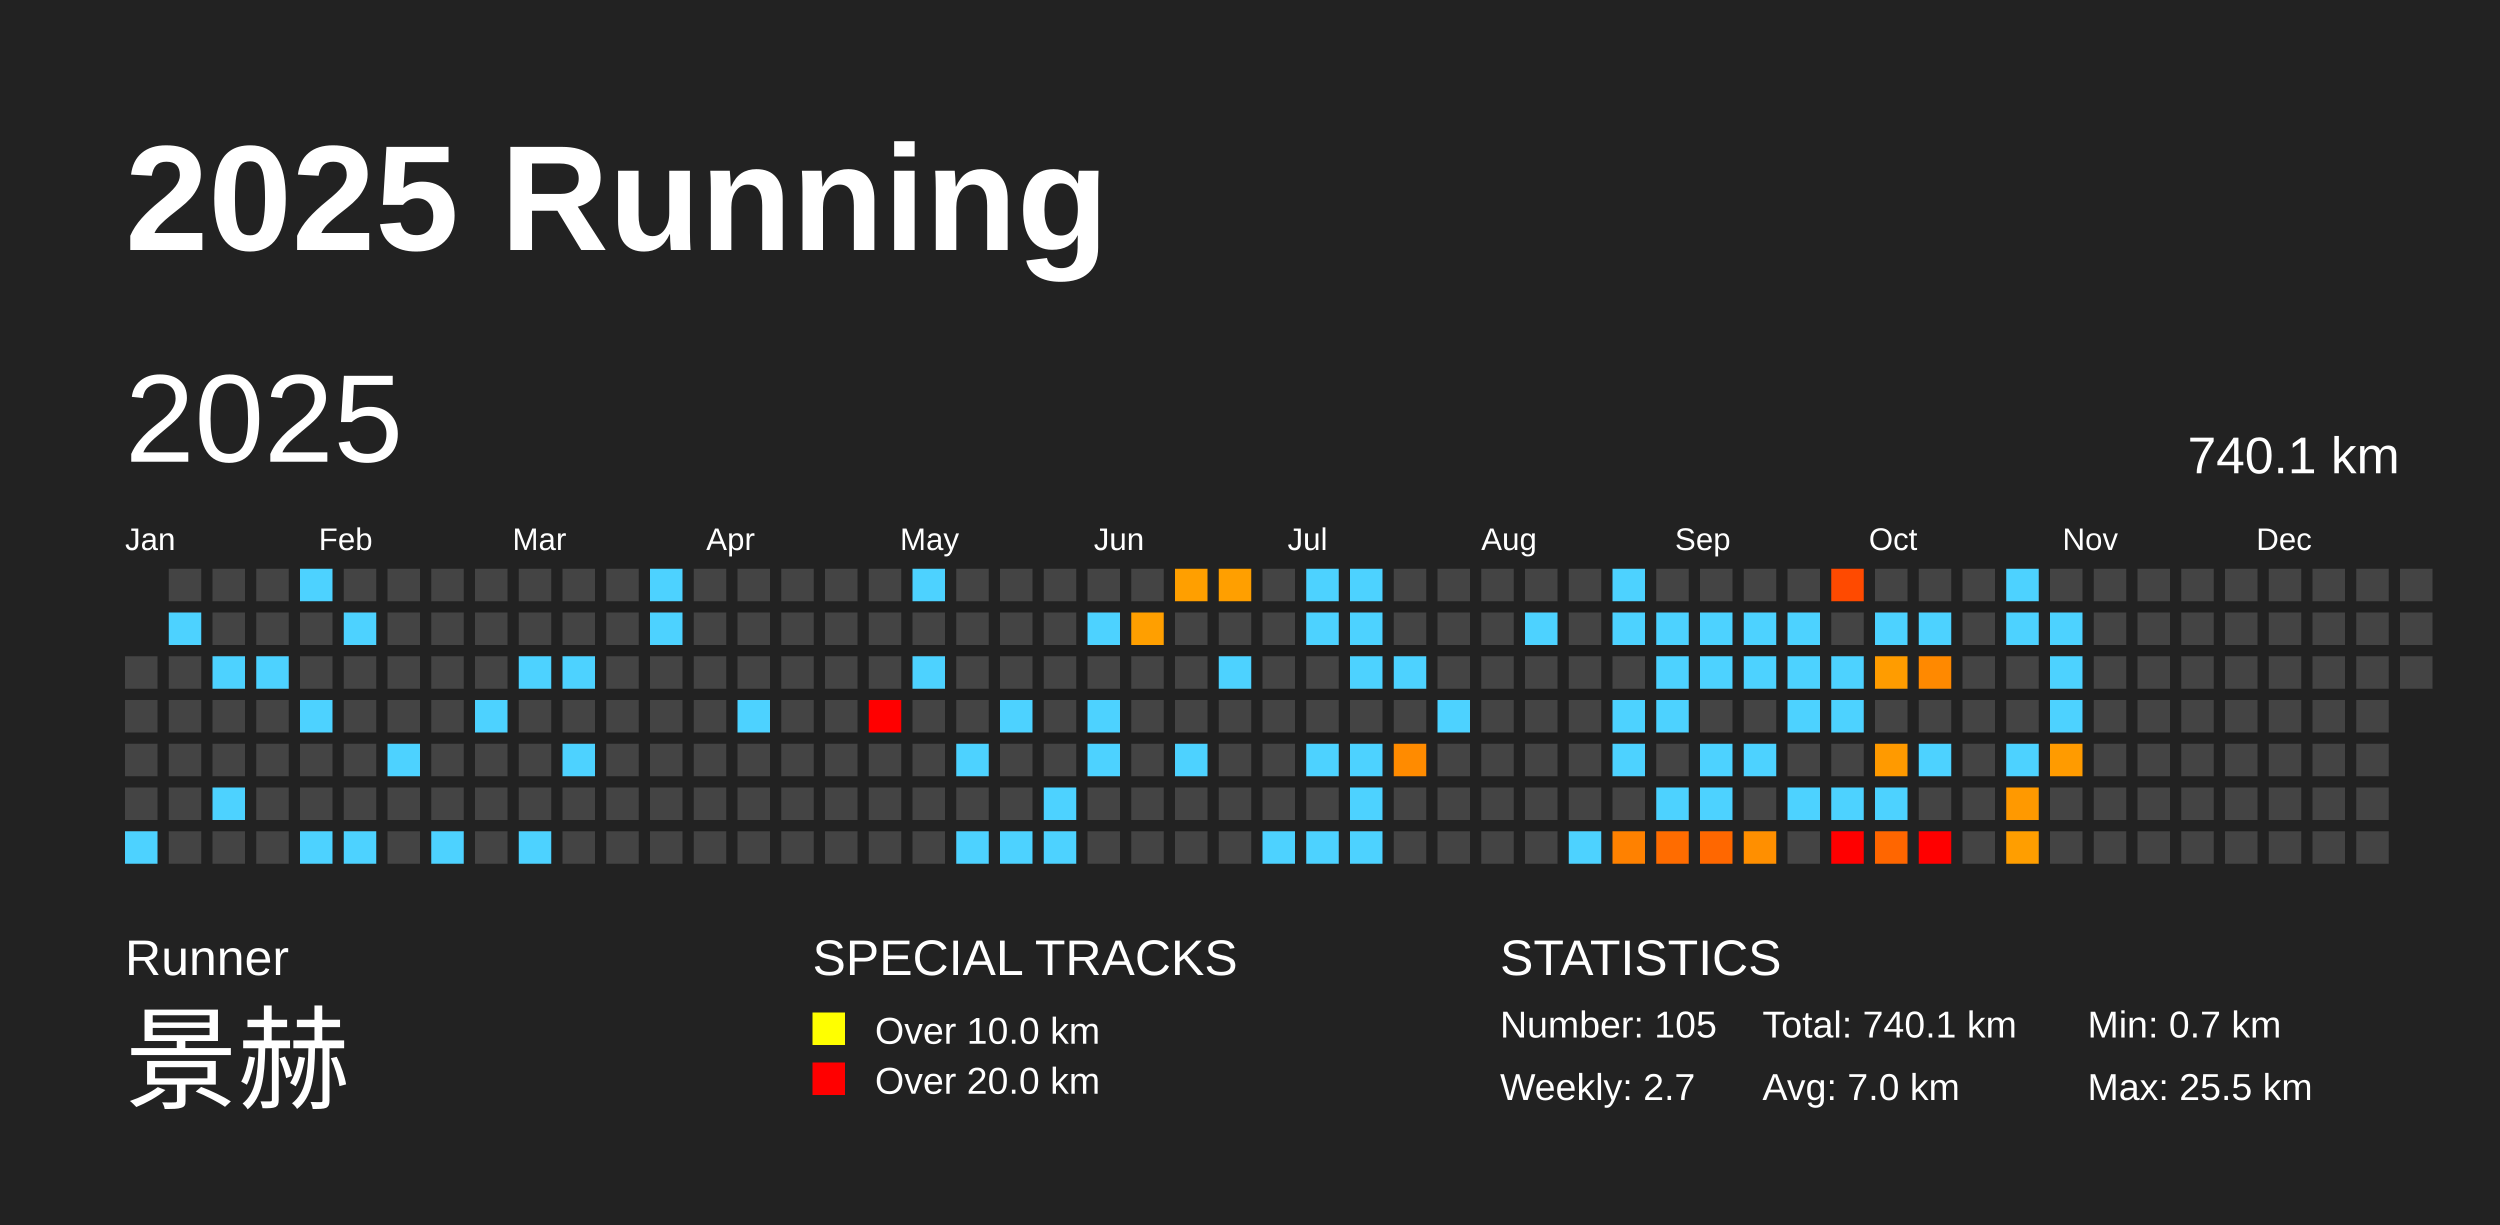
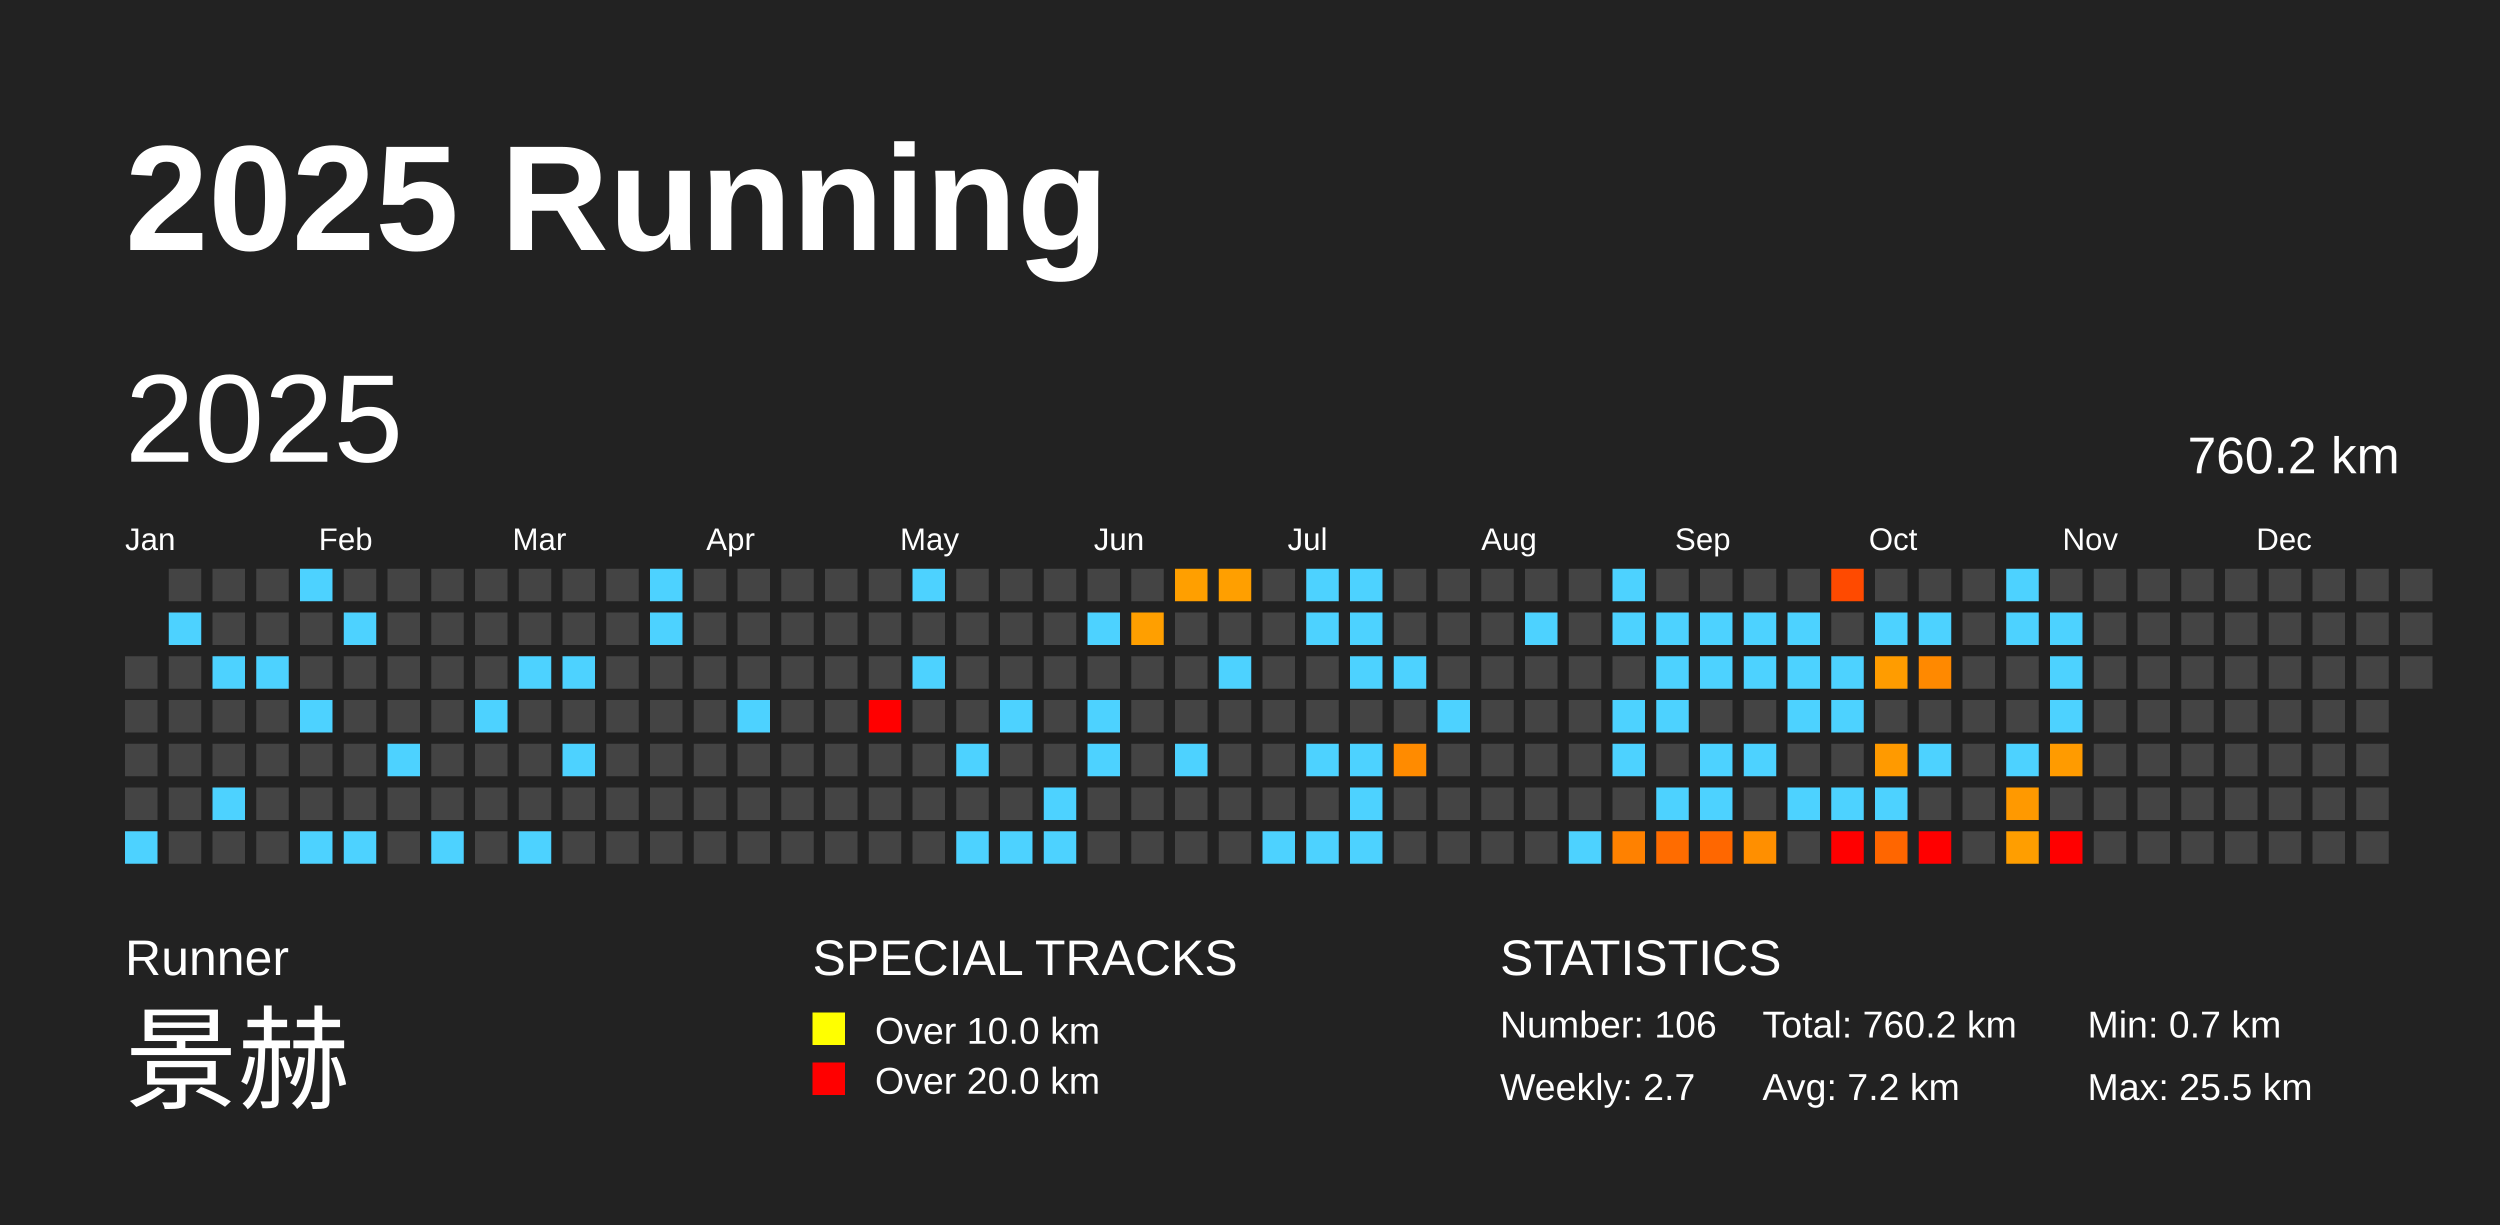
<svg xmlns="http://www.w3.org/2000/svg" baseProfile="full" height="98mm" version="1.1" viewBox="0,0,200,98" width="200mm">
  <defs />
  <rect fill="#222222" height="98" width="200" x="0" y="0" />
  <text fill="#FFFFFF" style="font-size:12px; font-family:Arial; font-weight:bold;" x="10" y="20">2025 Running</text>
  <text fill="#FFFFFF" style="font-size:4px; font-family:Arial" x="10" y="78">Runner</text>
  <text fill="#FFFFFF" style="font-size:9px; font-family:Arial" x="10" y="88">景赫</text>
  <text fill="#FFFFFF" style="font-size:4px; font-family:Arial" x="65" y="78">SPECIAL TRACKS</text>
  <rect fill="yellow" height="2.6" width="2.6" x="65" y="81" />
  <text fill="#FFFFFF" style="font-size:3px; font-family:Arial" x="70" y="83.5">Over 10.0 km</text>
  <rect fill="red" height="2.6" width="2.6" x="65" y="85" />
  <text fill="#FFFFFF" style="font-size:3px; font-family:Arial" x="70" y="87.5">Over 20.0 km</text>
  <text fill="#FFFFFF" style="font-size:4px; font-family:Arial" x="120" y="78">STATISTICS</text>
-   <text fill="#FFFFFF" style="font-size:3px; font-family:Arial" x="120" y="83">Number: 105</text>
+   <text fill="#FFFFFF" style="font-size:3px; font-family:Arial" x="120" y="83">Number: 106</text>
  <text fill="#FFFFFF" style="font-size:3px; font-family:Arial" x="120" y="88">Weekly: 2.7</text>
-   <text fill="#FFFFFF" style="font-size:3px; font-family:Arial" x="141" y="83">Total: 740.1 km</text>
-   <text fill="#FFFFFF" style="font-size:3px; font-family:Arial" x="141" y="88">Avg: 7.0 km</text>
+   <text fill="#FFFFFF" style="font-size:3px; font-family:Arial" x="141" y="83">Total: 760.2 km</text>
+   <text fill="#FFFFFF" style="font-size:3px; font-family:Arial" x="141" y="88">Avg: 7.2 km</text>
  <text fill="#FFFFFF" style="font-size:3px; font-family:Arial" x="167" y="83">Min: 0.7 km</text>
  <text fill="#FFFFFF" style="font-size:3px; font-family:Arial" x="167" y="88">Max: 25.5 km</text>
  <text dominant-baseline="hanging" fill="#FFFFFF" style="font-size:10.0px; font-family:Arial;" x="10" y="30">2025</text>
-   <text dominant-baseline="hanging" fill="#FFFFFF" style="font-size:4.125px; font-family:Arial;" x="175" y="35">740.1 km</text>
+   <text dominant-baseline="hanging" fill="#FFFFFF" style="font-size:4.125px; font-family:Arial;" x="175" y="35">760.2 km</text>
  <text fill="#FFFFFF" style="font-size:2.5px; font-family:Arial" x="10.0" y="44">Jan</text>
  <text fill="#FFFFFF" style="font-size:2.5px; font-family:Arial" x="25.5" y="44">Feb</text>
  <text fill="#FFFFFF" style="font-size:2.5px; font-family:Arial" x="41.0" y="44">Mar</text>
  <text fill="#FFFFFF" style="font-size:2.5px; font-family:Arial" x="56.5" y="44">Apr</text>
  <text fill="#FFFFFF" style="font-size:2.5px; font-family:Arial" x="72.0" y="44">May</text>
  <text fill="#FFFFFF" style="font-size:2.5px; font-family:Arial" x="87.5" y="44">Jun</text>
  <text fill="#FFFFFF" style="font-size:2.5px; font-family:Arial" x="103.0" y="44">Jul</text>
  <text fill="#FFFFFF" style="font-size:2.5px; font-family:Arial" x="118.5" y="44">Aug</text>
  <text fill="#FFFFFF" style="font-size:2.5px; font-family:Arial" x="134.0" y="44">Sep</text>
  <text fill="#FFFFFF" style="font-size:2.5px; font-family:Arial" x="149.5" y="44">Oct</text>
  <text fill="#FFFFFF" style="font-size:2.5px; font-family:Arial" x="165.0" y="44">Nov</text>
  <text fill="#FFFFFF" style="font-size:2.5px; font-family:Arial" x="180.5" y="44">Dec</text>
  <rect fill="#444444" height="2.6" width="2.6" x="10.0" y="52.5" />
  <rect fill="#444444" height="2.6" width="2.6" x="10.0" y="56.0" />
  <rect fill="#444444" height="2.6" width="2.6" x="10.0" y="59.5" />
  <rect fill="#444444" height="2.6" width="2.6" x="10.0" y="63.0" />
  <rect fill="#4dd2ff" height="2.6" width="2.6" x="10.0" y="66.5" />
  <rect fill="#444444" height="2.6" width="2.6" x="13.5" y="45.5" />
  <rect fill="#4dd2ff" height="2.6" width="2.6" x="13.5" y="49.0" />
  <rect fill="#444444" height="2.6" width="2.6" x="13.5" y="52.5" />
  <rect fill="#444444" height="2.6" width="2.6" x="13.5" y="56.0" />
  <rect fill="#444444" height="2.6" width="2.6" x="13.5" y="59.5" />
  <rect fill="#444444" height="2.6" width="2.6" x="13.5" y="63.0" />
  <rect fill="#444444" height="2.6" width="2.6" x="13.5" y="66.5" />
  <rect fill="#444444" height="2.6" width="2.6" x="17.0" y="45.5" />
  <rect fill="#444444" height="2.6" width="2.6" x="17.0" y="49.0" />
  <rect fill="#4dd2ff" height="2.6" width="2.6" x="17.0" y="52.5" />
  <rect fill="#444444" height="2.6" width="2.6" x="17.0" y="56.0" />
  <rect fill="#444444" height="2.6" width="2.6" x="17.0" y="59.5" />
  <rect fill="#4dd2ff" height="2.6" width="2.6" x="17.0" y="63.0" />
  <rect fill="#444444" height="2.6" width="2.6" x="17.0" y="66.5" />
  <rect fill="#444444" height="2.6" width="2.6" x="20.5" y="45.5" />
  <rect fill="#444444" height="2.6" width="2.6" x="20.5" y="49.0" />
  <rect fill="#4dd2ff" height="2.6" width="2.6" x="20.5" y="52.5" />
  <rect fill="#444444" height="2.6" width="2.6" x="20.5" y="56.0" />
  <rect fill="#444444" height="2.6" width="2.6" x="20.5" y="59.5" />
  <rect fill="#444444" height="2.6" width="2.6" x="20.5" y="63.0" />
  <rect fill="#444444" height="2.6" width="2.6" x="20.5" y="66.5" />
  <rect fill="#4dd2ff" height="2.6" width="2.6" x="24.0" y="45.5" />
  <rect fill="#444444" height="2.6" width="2.6" x="24.0" y="49.0" />
  <rect fill="#444444" height="2.6" width="2.6" x="24.0" y="52.5" />
  <rect fill="#4dd2ff" height="2.6" width="2.6" x="24.0" y="56.0" />
  <rect fill="#444444" height="2.6" width="2.6" x="24.0" y="59.5" />
  <rect fill="#444444" height="2.6" width="2.6" x="24.0" y="63.0" />
  <rect fill="#4dd2ff" height="2.6" width="2.6" x="24.0" y="66.5" />
  <rect fill="#444444" height="2.6" width="2.6" x="27.5" y="45.5" />
  <rect fill="#4dd2ff" height="2.6" width="2.6" x="27.5" y="49.0" />
  <rect fill="#444444" height="2.6" width="2.6" x="27.5" y="52.5" />
  <rect fill="#444444" height="2.6" width="2.6" x="27.5" y="56.0" />
  <rect fill="#444444" height="2.6" width="2.6" x="27.5" y="59.5" />
  <rect fill="#444444" height="2.6" width="2.6" x="27.5" y="63.0" />
  <rect fill="#4dd2ff" height="2.6" width="2.6" x="27.5" y="66.5" />
  <rect fill="#444444" height="2.6" width="2.6" x="31.0" y="45.5" />
  <rect fill="#444444" height="2.6" width="2.6" x="31.0" y="49.0" />
  <rect fill="#444444" height="2.6" width="2.6" x="31.0" y="52.5" />
  <rect fill="#444444" height="2.6" width="2.6" x="31.0" y="56.0" />
  <rect fill="#4dd2ff" height="2.6" width="2.6" x="31.0" y="59.5" />
  <rect fill="#444444" height="2.6" width="2.6" x="31.0" y="63.0" />
  <rect fill="#444444" height="2.6" width="2.6" x="31.0" y="66.5" />
  <rect fill="#444444" height="2.6" width="2.6" x="34.5" y="45.5" />
  <rect fill="#444444" height="2.6" width="2.6" x="34.5" y="49.0" />
  <rect fill="#444444" height="2.6" width="2.6" x="34.5" y="52.5" />
  <rect fill="#444444" height="2.6" width="2.6" x="34.5" y="56.0" />
  <rect fill="#444444" height="2.6" width="2.6" x="34.5" y="59.5" />
  <rect fill="#444444" height="2.6" width="2.6" x="34.5" y="63.0" />
  <rect fill="#4dd2ff" height="2.6" width="2.6" x="34.5" y="66.5" />
  <rect fill="#444444" height="2.6" width="2.6" x="38.0" y="45.5" />
  <rect fill="#444444" height="2.6" width="2.6" x="38.0" y="49.0" />
  <rect fill="#444444" height="2.6" width="2.6" x="38.0" y="52.5" />
  <rect fill="#4dd2ff" height="2.6" width="2.6" x="38.0" y="56.0" />
  <rect fill="#444444" height="2.6" width="2.6" x="38.0" y="59.5" />
  <rect fill="#444444" height="2.6" width="2.6" x="38.0" y="63.0" />
  <rect fill="#444444" height="2.6" width="2.6" x="38.0" y="66.5" />
  <rect fill="#444444" height="2.6" width="2.6" x="41.5" y="45.5" />
  <rect fill="#444444" height="2.6" width="2.6" x="41.5" y="49.0" />
  <rect fill="#4dd2ff" height="2.6" width="2.6" x="41.5" y="52.5" />
  <rect fill="#444444" height="2.6" width="2.6" x="41.5" y="56.0" />
  <rect fill="#444444" height="2.6" width="2.6" x="41.5" y="59.5" />
  <rect fill="#444444" height="2.6" width="2.6" x="41.5" y="63.0" />
  <rect fill="#4dd2ff" height="2.6" width="2.6" x="41.5" y="66.5" />
  <rect fill="#444444" height="2.6" width="2.6" x="45.0" y="45.5" />
  <rect fill="#444444" height="2.6" width="2.6" x="45.0" y="49.0" />
  <rect fill="#4dd2ff" height="2.6" width="2.6" x="45.0" y="52.5" />
  <rect fill="#444444" height="2.6" width="2.6" x="45.0" y="56.0" />
  <rect fill="#4dd2ff" height="2.6" width="2.6" x="45.0" y="59.5" />
  <rect fill="#444444" height="2.6" width="2.6" x="45.0" y="63.0" />
  <rect fill="#444444" height="2.6" width="2.6" x="45.0" y="66.5" />
  <rect fill="#444444" height="2.6" width="2.6" x="48.5" y="45.5" />
  <rect fill="#444444" height="2.6" width="2.6" x="48.5" y="49.0" />
  <rect fill="#444444" height="2.6" width="2.6" x="48.5" y="52.5" />
  <rect fill="#444444" height="2.6" width="2.6" x="48.5" y="56.0" />
  <rect fill="#444444" height="2.6" width="2.6" x="48.5" y="59.5" />
  <rect fill="#444444" height="2.6" width="2.6" x="48.5" y="63.0" />
  <rect fill="#444444" height="2.6" width="2.6" x="48.5" y="66.5" />
  <rect fill="#4dd2ff" height="2.6" width="2.6" x="52.0" y="45.5" />
  <rect fill="#4dd2ff" height="2.6" width="2.6" x="52.0" y="49.0" />
  <rect fill="#444444" height="2.6" width="2.6" x="52.0" y="52.5" />
  <rect fill="#444444" height="2.6" width="2.6" x="52.0" y="56.0" />
  <rect fill="#444444" height="2.6" width="2.6" x="52.0" y="59.5" />
  <rect fill="#444444" height="2.6" width="2.6" x="52.0" y="63.0" />
  <rect fill="#444444" height="2.6" width="2.6" x="52.0" y="66.5" />
  <rect fill="#444444" height="2.6" width="2.6" x="55.5" y="45.5" />
  <rect fill="#444444" height="2.6" width="2.6" x="55.5" y="49.0" />
  <rect fill="#444444" height="2.6" width="2.6" x="55.5" y="52.5" />
  <rect fill="#444444" height="2.6" width="2.6" x="55.5" y="56.0" />
  <rect fill="#444444" height="2.6" width="2.6" x="55.5" y="59.5" />
  <rect fill="#444444" height="2.6" width="2.6" x="55.5" y="63.0" />
  <rect fill="#444444" height="2.6" width="2.6" x="55.5" y="66.5" />
  <rect fill="#444444" height="2.6" width="2.6" x="59.0" y="45.5" />
  <rect fill="#444444" height="2.6" width="2.6" x="59.0" y="49.0" />
  <rect fill="#444444" height="2.6" width="2.6" x="59.0" y="52.5" />
  <rect fill="#4dd2ff" height="2.6" width="2.6" x="59.0" y="56.0" />
  <rect fill="#444444" height="2.6" width="2.6" x="59.0" y="59.5" />
  <rect fill="#444444" height="2.6" width="2.6" x="59.0" y="63.0" />
  <rect fill="#444444" height="2.6" width="2.6" x="59.0" y="66.5" />
  <rect fill="#444444" height="2.6" width="2.6" x="62.5" y="45.5" />
  <rect fill="#444444" height="2.6" width="2.6" x="62.5" y="49.0" />
  <rect fill="#444444" height="2.6" width="2.6" x="62.5" y="52.5" />
  <rect fill="#444444" height="2.6" width="2.6" x="62.5" y="56.0" />
  <rect fill="#444444" height="2.6" width="2.6" x="62.5" y="59.5" />
  <rect fill="#444444" height="2.6" width="2.6" x="62.5" y="63.0" />
  <rect fill="#444444" height="2.6" width="2.6" x="62.5" y="66.5" />
  <rect fill="#444444" height="2.6" width="2.6" x="66.0" y="45.5" />
  <rect fill="#444444" height="2.6" width="2.6" x="66.0" y="49.0" />
  <rect fill="#444444" height="2.6" width="2.6" x="66.0" y="52.5" />
  <rect fill="#444444" height="2.6" width="2.6" x="66.0" y="56.0" />
  <rect fill="#444444" height="2.6" width="2.6" x="66.0" y="59.5" />
  <rect fill="#444444" height="2.6" width="2.6" x="66.0" y="63.0" />
  <rect fill="#444444" height="2.6" width="2.6" x="66.0" y="66.5" />
  <rect fill="#444444" height="2.6" width="2.6" x="69.5" y="45.5" />
  <rect fill="#444444" height="2.6" width="2.6" x="69.5" y="49.0" />
  <rect fill="#444444" height="2.6" width="2.6" x="69.5" y="52.5" />
  <rect fill="red" height="2.6" width="2.6" x="69.5" y="56.0" />
  <rect fill="#444444" height="2.6" width="2.6" x="69.5" y="59.5" />
  <rect fill="#444444" height="2.6" width="2.6" x="69.5" y="63.0" />
  <rect fill="#444444" height="2.6" width="2.6" x="69.5" y="66.5" />
  <rect fill="#4dd2ff" height="2.6" width="2.6" x="73.0" y="45.5" />
  <rect fill="#444444" height="2.6" width="2.6" x="73.0" y="49.0" />
  <rect fill="#4dd2ff" height="2.6" width="2.6" x="73.0" y="52.5" />
  <rect fill="#444444" height="2.6" width="2.6" x="73.0" y="56.0" />
  <rect fill="#444444" height="2.6" width="2.6" x="73.0" y="59.5" />
  <rect fill="#444444" height="2.6" width="2.6" x="73.0" y="63.0" />
  <rect fill="#444444" height="2.6" width="2.6" x="73.0" y="66.5" />
  <rect fill="#444444" height="2.6" width="2.6" x="76.5" y="45.5" />
  <rect fill="#444444" height="2.6" width="2.6" x="76.5" y="49.0" />
  <rect fill="#444444" height="2.6" width="2.6" x="76.5" y="52.5" />
  <rect fill="#444444" height="2.6" width="2.6" x="76.5" y="56.0" />
  <rect fill="#4dd2ff" height="2.6" width="2.6" x="76.5" y="59.5" />
  <rect fill="#444444" height="2.6" width="2.6" x="76.5" y="63.0" />
  <rect fill="#4dd2ff" height="2.6" width="2.6" x="76.5" y="66.5" />
  <rect fill="#444444" height="2.6" width="2.6" x="80.0" y="45.5" />
  <rect fill="#444444" height="2.6" width="2.6" x="80.0" y="49.0" />
  <rect fill="#444444" height="2.6" width="2.6" x="80.0" y="52.5" />
  <rect fill="#4dd2ff" height="2.6" width="2.6" x="80.0" y="56.0" />
  <rect fill="#444444" height="2.6" width="2.6" x="80.0" y="59.5" />
  <rect fill="#444444" height="2.6" width="2.6" x="80.0" y="63.0" />
  <rect fill="#4dd2ff" height="2.6" width="2.6" x="80.0" y="66.5" />
  <rect fill="#444444" height="2.6" width="2.6" x="83.5" y="45.5" />
  <rect fill="#444444" height="2.6" width="2.6" x="83.5" y="49.0" />
  <rect fill="#444444" height="2.6" width="2.6" x="83.5" y="52.5" />
  <rect fill="#444444" height="2.6" width="2.6" x="83.5" y="56.0" />
  <rect fill="#444444" height="2.6" width="2.6" x="83.5" y="59.5" />
  <rect fill="#4dd2ff" height="2.6" width="2.6" x="83.5" y="63.0" />
  <rect fill="#4dd2ff" height="2.6" width="2.6" x="83.5" y="66.5" />
  <rect fill="#444444" height="2.6" width="2.6" x="87.0" y="45.5" />
  <rect fill="#4dd2ff" height="2.6" width="2.6" x="87.0" y="49.0" />
  <rect fill="#444444" height="2.6" width="2.6" x="87.0" y="52.5" />
  <rect fill="#4dd2ff" height="2.6" width="2.6" x="87.0" y="56.0" />
  <rect fill="#4dd2ff" height="2.6" width="2.6" x="87.0" y="59.5" />
  <rect fill="#444444" height="2.6" width="2.6" x="87.0" y="63.0" />
  <rect fill="#444444" height="2.6" width="2.6" x="87.0" y="66.5" />
  <rect fill="#444444" height="2.6" width="2.6" x="90.5" y="45.5" />
  <rect fill="#ff9f00" height="2.6" width="2.6" x="90.5" y="49.0" />
  <rect fill="#444444" height="2.6" width="2.6" x="90.5" y="52.5" />
  <rect fill="#444444" height="2.6" width="2.6" x="90.5" y="56.0" />
  <rect fill="#444444" height="2.6" width="2.6" x="90.5" y="59.5" />
  <rect fill="#444444" height="2.6" width="2.6" x="90.5" y="63.0" />
  <rect fill="#444444" height="2.6" width="2.6" x="90.5" y="66.5" />
  <rect fill="#ff9f00" height="2.6" width="2.6" x="94.0" y="45.5" />
  <rect fill="#444444" height="2.6" width="2.6" x="94.0" y="49.0" />
  <rect fill="#444444" height="2.6" width="2.6" x="94.0" y="52.5" />
  <rect fill="#444444" height="2.6" width="2.6" x="94.0" y="56.0" />
  <rect fill="#4dd2ff" height="2.6" width="2.6" x="94.0" y="59.5" />
  <rect fill="#444444" height="2.6" width="2.6" x="94.0" y="63.0" />
  <rect fill="#444444" height="2.6" width="2.6" x="94.0" y="66.5" />
  <rect fill="#ff9f00" height="2.6" width="2.6" x="97.5" y="45.5" />
  <rect fill="#444444" height="2.6" width="2.6" x="97.5" y="49.0" />
  <rect fill="#4dd2ff" height="2.6" width="2.6" x="97.5" y="52.5" />
  <rect fill="#444444" height="2.6" width="2.6" x="97.5" y="56.0" />
  <rect fill="#444444" height="2.6" width="2.6" x="97.5" y="59.5" />
  <rect fill="#444444" height="2.6" width="2.6" x="97.5" y="63.0" />
  <rect fill="#444444" height="2.6" width="2.6" x="97.5" y="66.5" />
  <rect fill="#444444" height="2.6" width="2.6" x="101.0" y="45.5" />
  <rect fill="#444444" height="2.6" width="2.6" x="101.0" y="49.0" />
  <rect fill="#444444" height="2.6" width="2.6" x="101.0" y="52.5" />
  <rect fill="#444444" height="2.6" width="2.6" x="101.0" y="56.0" />
  <rect fill="#444444" height="2.6" width="2.6" x="101.0" y="59.5" />
  <rect fill="#444444" height="2.6" width="2.6" x="101.0" y="63.0" />
  <rect fill="#4dd2ff" height="2.6" width="2.6" x="101.0" y="66.5" />
  <rect fill="#4dd2ff" height="2.6" width="2.6" x="104.5" y="45.5" />
  <rect fill="#4dd2ff" height="2.6" width="2.6" x="104.5" y="49.0" />
  <rect fill="#444444" height="2.6" width="2.6" x="104.5" y="52.5" />
  <rect fill="#444444" height="2.6" width="2.6" x="104.5" y="56.0" />
  <rect fill="#4dd2ff" height="2.6" width="2.6" x="104.5" y="59.5" />
  <rect fill="#444444" height="2.6" width="2.6" x="104.5" y="63.0" />
  <rect fill="#4dd2ff" height="2.6" width="2.6" x="104.5" y="66.5" />
  <rect fill="#4dd2ff" height="2.6" width="2.6" x="108.0" y="45.5" />
  <rect fill="#4dd2ff" height="2.6" width="2.6" x="108.0" y="49.0" />
  <rect fill="#4dd2ff" height="2.6" width="2.6" x="108.0" y="52.5" />
  <rect fill="#444444" height="2.6" width="2.6" x="108.0" y="56.0" />
  <rect fill="#4dd2ff" height="2.6" width="2.6" x="108.0" y="59.5" />
  <rect fill="#4dd2ff" height="2.6" width="2.6" x="108.0" y="63.0" />
  <rect fill="#4dd2ff" height="2.6" width="2.6" x="108.0" y="66.5" />
  <rect fill="#444444" height="2.6" width="2.6" x="111.5" y="45.5" />
  <rect fill="#444444" height="2.6" width="2.6" x="111.5" y="49.0" />
  <rect fill="#4dd2ff" height="2.6" width="2.6" x="111.5" y="52.5" />
  <rect fill="#444444" height="2.6" width="2.6" x="111.5" y="56.0" />
  <rect fill="#ff8b00" height="2.6" width="2.6" x="111.5" y="59.5" />
  <rect fill="#444444" height="2.6" width="2.6" x="111.5" y="63.0" />
  <rect fill="#444444" height="2.6" width="2.6" x="111.5" y="66.5" />
  <rect fill="#444444" height="2.6" width="2.6" x="115.0" y="45.5" />
  <rect fill="#444444" height="2.6" width="2.6" x="115.0" y="49.0" />
  <rect fill="#444444" height="2.6" width="2.6" x="115.0" y="52.5" />
  <rect fill="#4dd2ff" height="2.6" width="2.6" x="115.0" y="56.0" />
  <rect fill="#444444" height="2.6" width="2.6" x="115.0" y="59.5" />
  <rect fill="#444444" height="2.6" width="2.6" x="115.0" y="63.0" />
  <rect fill="#444444" height="2.6" width="2.6" x="115.0" y="66.5" />
  <rect fill="#444444" height="2.6" width="2.6" x="118.5" y="45.5" />
  <rect fill="#444444" height="2.6" width="2.6" x="118.5" y="49.0" />
  <rect fill="#444444" height="2.6" width="2.6" x="118.5" y="52.5" />
  <rect fill="#444444" height="2.6" width="2.6" x="118.5" y="56.0" />
  <rect fill="#444444" height="2.6" width="2.6" x="118.5" y="59.5" />
  <rect fill="#444444" height="2.6" width="2.6" x="118.5" y="63.0" />
  <rect fill="#444444" height="2.6" width="2.6" x="118.5" y="66.5" />
  <rect fill="#444444" height="2.6" width="2.6" x="122.0" y="45.5" />
  <rect fill="#4dd2ff" height="2.6" width="2.6" x="122.0" y="49.0" />
  <rect fill="#444444" height="2.6" width="2.6" x="122.0" y="52.5" />
  <rect fill="#444444" height="2.6" width="2.6" x="122.0" y="56.0" />
  <rect fill="#444444" height="2.6" width="2.6" x="122.0" y="59.5" />
  <rect fill="#444444" height="2.6" width="2.6" x="122.0" y="63.0" />
  <rect fill="#444444" height="2.6" width="2.6" x="122.0" y="66.5" />
  <rect fill="#444444" height="2.6" width="2.6" x="125.5" y="45.5" />
  <rect fill="#444444" height="2.6" width="2.6" x="125.5" y="49.0" />
  <rect fill="#444444" height="2.6" width="2.6" x="125.5" y="52.5" />
  <rect fill="#444444" height="2.6" width="2.6" x="125.5" y="56.0" />
  <rect fill="#444444" height="2.6" width="2.6" x="125.5" y="59.5" />
  <rect fill="#444444" height="2.6" width="2.6" x="125.5" y="63.0" />
  <rect fill="#4dd2ff" height="2.6" width="2.6" x="125.5" y="66.5" />
  <rect fill="#4dd2ff" height="2.6" width="2.6" x="129.0" y="45.5" />
  <rect fill="#4dd2ff" height="2.6" width="2.6" x="129.0" y="49.0" />
  <rect fill="#444444" height="2.6" width="2.6" x="129.0" y="52.5" />
  <rect fill="#4dd2ff" height="2.6" width="2.6" x="129.0" y="56.0" />
  <rect fill="#4dd2ff" height="2.6" width="2.6" x="129.0" y="59.5" />
  <rect fill="#444444" height="2.6" width="2.6" x="129.0" y="63.0" />
  <rect fill="#ff8100" height="2.6" width="2.6" x="129.0" y="66.5" />
  <rect fill="#444444" height="2.6" width="2.6" x="132.5" y="45.5" />
  <rect fill="#4dd2ff" height="2.6" width="2.6" x="132.5" y="49.0" />
  <rect fill="#4dd2ff" height="2.6" width="2.6" x="132.5" y="52.5" />
  <rect fill="#4dd2ff" height="2.6" width="2.6" x="132.5" y="56.0" />
  <rect fill="#444444" height="2.6" width="2.6" x="132.5" y="59.5" />
  <rect fill="#4dd2ff" height="2.6" width="2.6" x="132.5" y="63.0" />
  <rect fill="#ff6c00" height="2.6" width="2.6" x="132.5" y="66.5" />
  <rect fill="#444444" height="2.6" width="2.6" x="136.0" y="45.5" />
  <rect fill="#4dd2ff" height="2.6" width="2.6" x="136.0" y="49.0" />
  <rect fill="#4dd2ff" height="2.6" width="2.6" x="136.0" y="52.5" />
  <rect fill="#444444" height="2.6" width="2.6" x="136.0" y="56.0" />
  <rect fill="#4dd2ff" height="2.6" width="2.6" x="136.0" y="59.5" />
  <rect fill="#4dd2ff" height="2.6" width="2.6" x="136.0" y="63.0" />
  <rect fill="#ff6700" height="2.6" width="2.6" x="136.0" y="66.5" />
  <rect fill="#444444" height="2.6" width="2.6" x="139.5" y="45.5" />
  <rect fill="#4dd2ff" height="2.6" width="2.6" x="139.5" y="49.0" />
  <rect fill="#4dd2ff" height="2.6" width="2.6" x="139.5" y="52.5" />
  <rect fill="#444444" height="2.6" width="2.6" x="139.5" y="56.0" />
  <rect fill="#4dd2ff" height="2.6" width="2.6" x="139.5" y="59.5" />
  <rect fill="#444444" height="2.6" width="2.6" x="139.5" y="63.0" />
  <rect fill="#ff8f00" height="2.6" width="2.6" x="139.5" y="66.5" />
  <rect fill="#444444" height="2.6" width="2.6" x="143.0" y="45.5" />
  <rect fill="#4dd2ff" height="2.6" width="2.6" x="143.0" y="49.0" />
  <rect fill="#4dd2ff" height="2.6" width="2.6" x="143.0" y="52.5" />
  <rect fill="#4dd2ff" height="2.6" width="2.6" x="143.0" y="56.0" />
  <rect fill="#444444" height="2.6" width="2.6" x="143.0" y="59.5" />
  <rect fill="#4dd2ff" height="2.6" width="2.6" x="143.0" y="63.0" />
  <rect fill="#444444" height="2.6" width="2.6" x="143.0" y="66.5" />
  <rect fill="#ff4a00" height="2.6" width="2.6" x="146.5" y="45.5" />
  <rect fill="#444444" height="2.6" width="2.6" x="146.5" y="49.0" />
  <rect fill="#4dd2ff" height="2.6" width="2.6" x="146.5" y="52.5" />
  <rect fill="#4dd2ff" height="2.6" width="2.6" x="146.5" y="56.0" />
  <rect fill="#444444" height="2.6" width="2.6" x="146.5" y="59.5" />
  <rect fill="#4dd2ff" height="2.6" width="2.6" x="146.5" y="63.0" />
  <rect fill="red" height="2.6" width="2.6" x="146.5" y="66.5" />
  <rect fill="#444444" height="2.6" width="2.6" x="150.0" y="45.5" />
  <rect fill="#4dd2ff" height="2.6" width="2.6" x="150.0" y="49.0" />
  <rect fill="#ff9c00" height="2.6" width="2.6" x="150.0" y="52.5" />
  <rect fill="#444444" height="2.6" width="2.6" x="150.0" y="56.0" />
  <rect fill="#ff9a00" height="2.6" width="2.6" x="150.0" y="59.5" />
  <rect fill="#4dd2ff" height="2.6" width="2.6" x="150.0" y="63.0" />
  <rect fill="#ff6600" height="2.6" width="2.6" x="150.0" y="66.5" />
  <rect fill="#444444" height="2.6" width="2.6" x="153.5" y="45.5" />
  <rect fill="#4dd2ff" height="2.6" width="2.6" x="153.5" y="49.0" />
  <rect fill="#ff8900" height="2.6" width="2.6" x="153.5" y="52.5" />
  <rect fill="#444444" height="2.6" width="2.6" x="153.5" y="56.0" />
  <rect fill="#4dd2ff" height="2.6" width="2.6" x="153.5" y="59.5" />
  <rect fill="#444444" height="2.6" width="2.6" x="153.5" y="63.0" />
  <rect fill="red" height="2.6" width="2.6" x="153.5" y="66.5" />
  <rect fill="#444444" height="2.6" width="2.6" x="157.0" y="45.5" />
  <rect fill="#444444" height="2.6" width="2.6" x="157.0" y="49.0" />
  <rect fill="#444444" height="2.6" width="2.6" x="157.0" y="52.5" />
  <rect fill="#444444" height="2.6" width="2.6" x="157.0" y="56.0" />
  <rect fill="#444444" height="2.6" width="2.6" x="157.0" y="59.5" />
  <rect fill="#444444" height="2.6" width="2.6" x="157.0" y="63.0" />
  <rect fill="#444444" height="2.6" width="2.6" x="157.0" y="66.5" />
  <rect fill="#4dd2ff" height="2.6" width="2.6" x="160.5" y="45.5" />
  <rect fill="#4dd2ff" height="2.6" width="2.6" x="160.5" y="49.0" />
  <rect fill="#444444" height="2.6" width="2.6" x="160.5" y="52.5" />
  <rect fill="#444444" height="2.6" width="2.6" x="160.5" y="56.0" />
  <rect fill="#4dd2ff" height="2.6" width="2.6" x="160.5" y="59.5" />
  <rect fill="#ff9900" height="2.6" width="2.6" x="160.5" y="63.0" />
  <rect fill="#ff9e00" height="2.6" width="2.6" x="160.5" y="66.5" />
  <rect fill="#444444" height="2.6" width="2.6" x="164.0" y="45.5" />
  <rect fill="#4dd2ff" height="2.6" width="2.6" x="164.0" y="49.0" />
  <rect fill="#4dd2ff" height="2.6" width="2.6" x="164.0" y="52.5" />
  <rect fill="#4dd2ff" height="2.6" width="2.6" x="164.0" y="56.0" />
  <rect fill="#ff9b00" height="2.6" width="2.6" x="164.0" y="59.5" />
  <rect fill="#444444" height="2.6" width="2.6" x="164.0" y="63.0" />
-   <rect fill="#444444" height="2.6" width="2.6" x="164.0" y="66.5" />
+   <rect fill="red" height="2.6" width="2.6" x="164.0" y="66.5" />
  <rect fill="#444444" height="2.6" width="2.6" x="167.5" y="45.5" />
  <rect fill="#444444" height="2.6" width="2.6" x="167.5" y="49.0" />
  <rect fill="#444444" height="2.6" width="2.6" x="167.5" y="52.5" />
  <rect fill="#444444" height="2.6" width="2.6" x="167.5" y="56.0" />
  <rect fill="#444444" height="2.6" width="2.6" x="167.5" y="59.5" />
  <rect fill="#444444" height="2.6" width="2.6" x="167.5" y="63.0" />
  <rect fill="#444444" height="2.6" width="2.6" x="167.5" y="66.5" />
  <rect fill="#444444" height="2.6" width="2.6" x="171.0" y="45.5" />
  <rect fill="#444444" height="2.6" width="2.6" x="171.0" y="49.0" />
  <rect fill="#444444" height="2.6" width="2.6" x="171.0" y="52.5" />
  <rect fill="#444444" height="2.6" width="2.6" x="171.0" y="56.0" />
  <rect fill="#444444" height="2.6" width="2.6" x="171.0" y="59.5" />
  <rect fill="#444444" height="2.6" width="2.6" x="171.0" y="63.0" />
  <rect fill="#444444" height="2.6" width="2.6" x="171.0" y="66.5" />
  <rect fill="#444444" height="2.6" width="2.6" x="174.5" y="45.5" />
  <rect fill="#444444" height="2.6" width="2.6" x="174.5" y="49.0" />
  <rect fill="#444444" height="2.6" width="2.6" x="174.5" y="52.5" />
  <rect fill="#444444" height="2.6" width="2.6" x="174.5" y="56.0" />
  <rect fill="#444444" height="2.6" width="2.6" x="174.5" y="59.5" />
  <rect fill="#444444" height="2.6" width="2.6" x="174.5" y="63.0" />
  <rect fill="#444444" height="2.6" width="2.6" x="174.5" y="66.5" />
  <rect fill="#444444" height="2.6" width="2.6" x="178.0" y="45.5" />
  <rect fill="#444444" height="2.6" width="2.6" x="178.0" y="49.0" />
  <rect fill="#444444" height="2.6" width="2.6" x="178.0" y="52.5" />
  <rect fill="#444444" height="2.6" width="2.6" x="178.0" y="56.0" />
  <rect fill="#444444" height="2.6" width="2.6" x="178.0" y="59.5" />
  <rect fill="#444444" height="2.6" width="2.6" x="178.0" y="63.0" />
  <rect fill="#444444" height="2.6" width="2.6" x="178.0" y="66.5" />
  <rect fill="#444444" height="2.6" width="2.6" x="181.5" y="45.5" />
  <rect fill="#444444" height="2.6" width="2.6" x="181.5" y="49.0" />
  <rect fill="#444444" height="2.6" width="2.6" x="181.5" y="52.5" />
  <rect fill="#444444" height="2.6" width="2.6" x="181.5" y="56.0" />
  <rect fill="#444444" height="2.6" width="2.6" x="181.5" y="59.5" />
  <rect fill="#444444" height="2.6" width="2.6" x="181.5" y="63.0" />
  <rect fill="#444444" height="2.6" width="2.6" x="181.5" y="66.5" />
  <rect fill="#444444" height="2.6" width="2.6" x="185.0" y="45.5" />
  <rect fill="#444444" height="2.6" width="2.6" x="185.0" y="49.0" />
  <rect fill="#444444" height="2.6" width="2.6" x="185.0" y="52.5" />
  <rect fill="#444444" height="2.6" width="2.6" x="185.0" y="56.0" />
  <rect fill="#444444" height="2.6" width="2.6" x="185.0" y="59.5" />
  <rect fill="#444444" height="2.6" width="2.6" x="185.0" y="63.0" />
  <rect fill="#444444" height="2.6" width="2.6" x="185.0" y="66.5" />
  <rect fill="#444444" height="2.6" width="2.6" x="188.5" y="45.5" />
  <rect fill="#444444" height="2.6" width="2.6" x="188.5" y="49.0" />
  <rect fill="#444444" height="2.6" width="2.6" x="188.5" y="52.5" />
  <rect fill="#444444" height="2.6" width="2.6" x="188.5" y="56.0" />
  <rect fill="#444444" height="2.6" width="2.6" x="188.5" y="59.5" />
  <rect fill="#444444" height="2.6" width="2.6" x="188.5" y="63.0" />
  <rect fill="#444444" height="2.6" width="2.6" x="188.5" y="66.5" />
  <rect fill="#444444" height="2.6" width="2.6" x="192.0" y="45.5" />
  <rect fill="#444444" height="2.6" width="2.6" x="192.0" y="49.0" />
  <rect fill="#444444" height="2.6" width="2.6" x="192.0" y="52.5" />
</svg>
